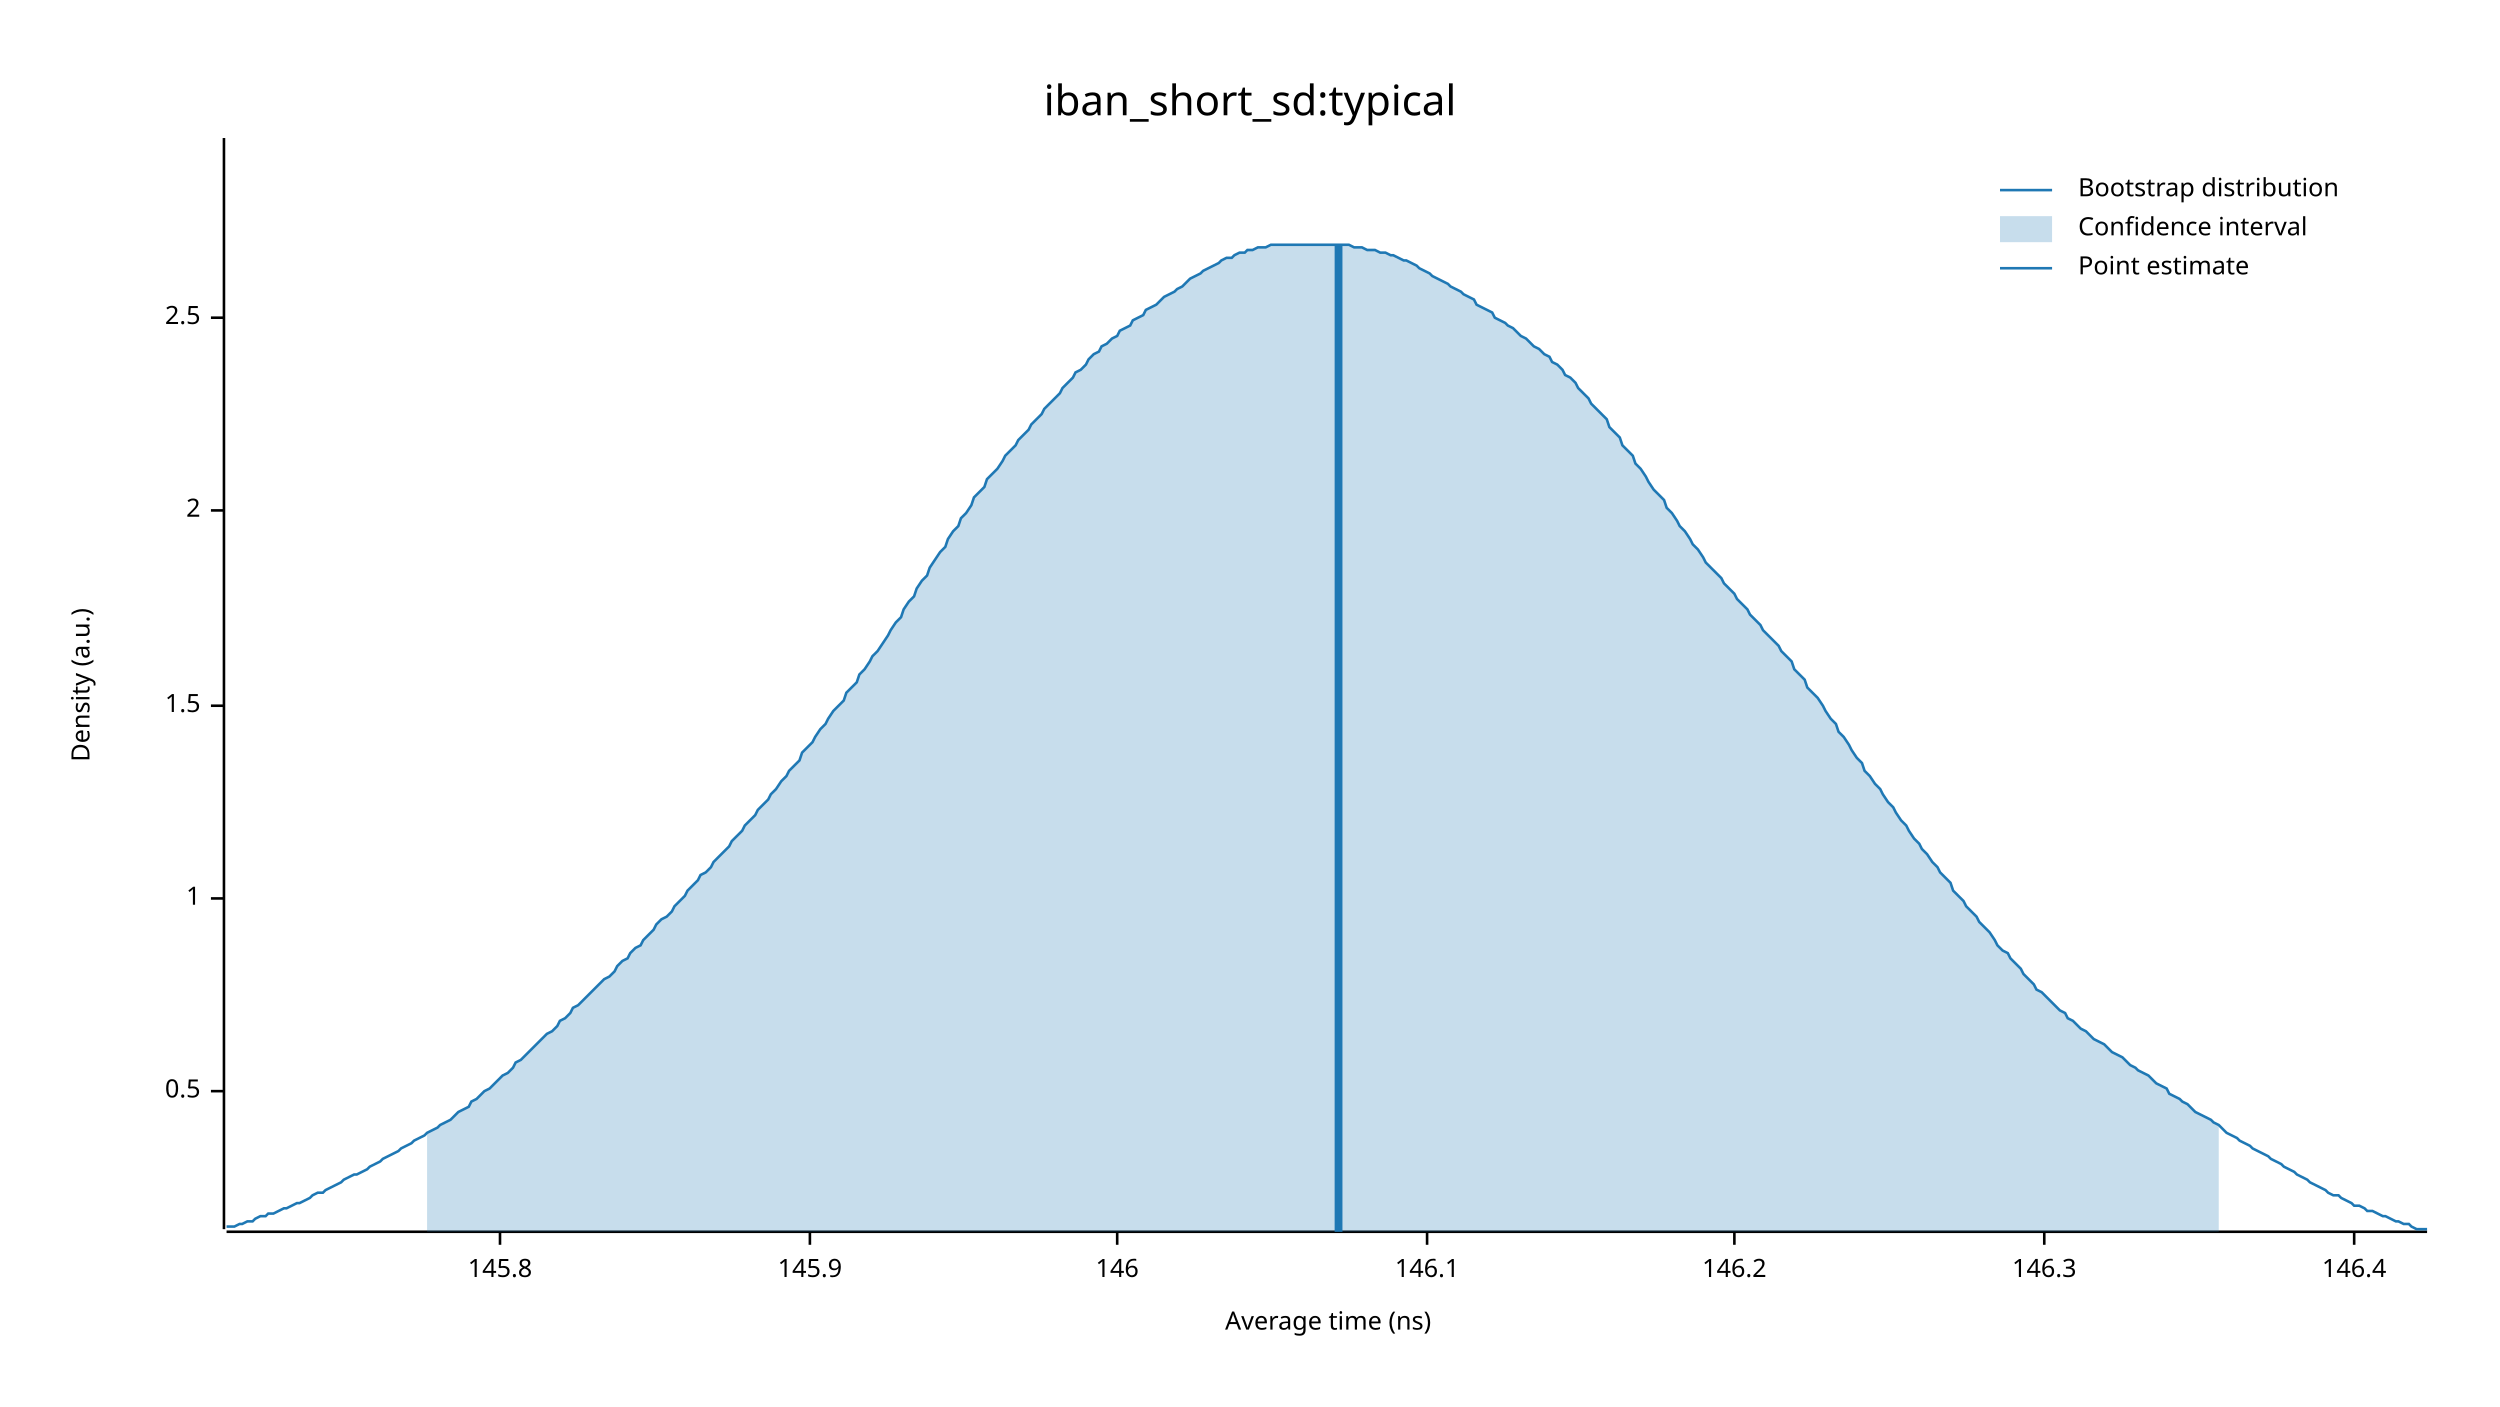
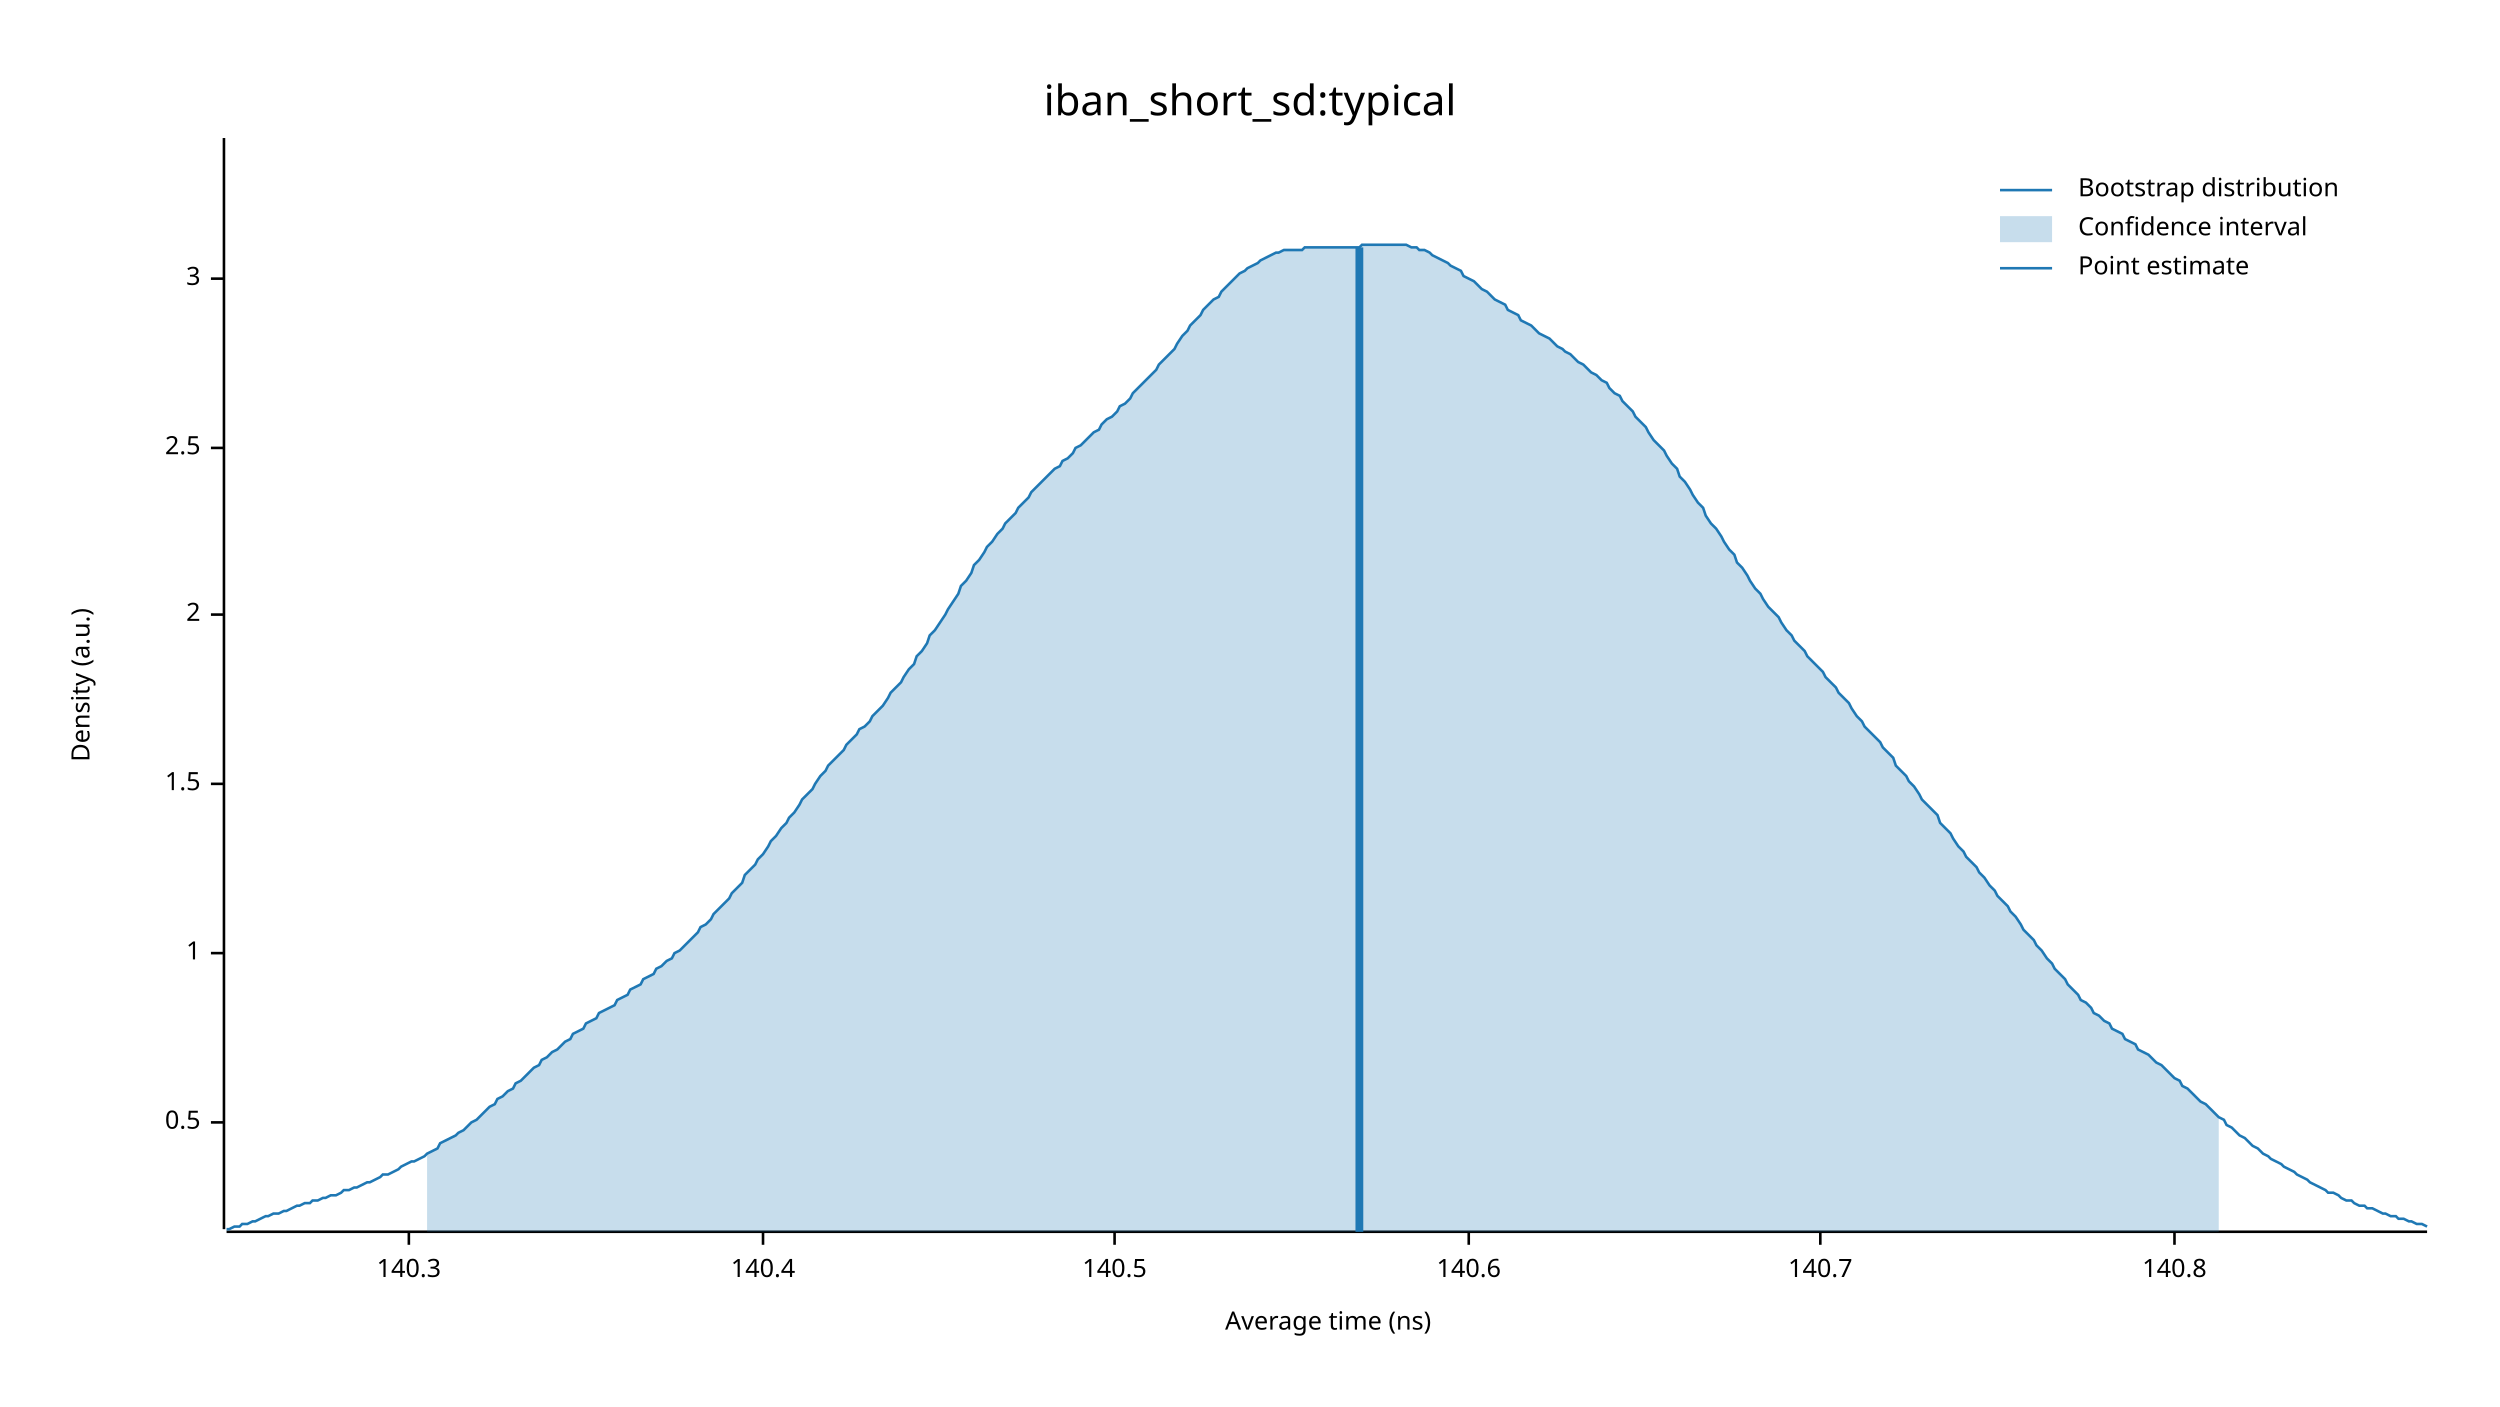
<svg xmlns="http://www.w3.org/2000/svg" width="960" height="540" viewBox="0 0 960 540">
  <text x="480" y="32" dy="0.76em" text-anchor="middle" font-family="sans-serif" font-size="16.129" opacity="1" fill="#000000">
iban_short_sd:typical
</text>
  <text x="27" y="263" dy="0.76em" text-anchor="middle" font-family="sans-serif" font-size="9.677" opacity="1" fill="#000000" transform="rotate(270, 27, 263)">
Density (a.u.)
</text>
  <text x="510" y="513" dy="-0.5ex" text-anchor="middle" font-family="sans-serif" font-size="9.677" opacity="1" fill="#000000">
Average time (ns)
</text>
  <polyline fill="none" opacity="1" stroke="#000000" stroke-width="1" points="86,53 86,472 " />
-   <text x="77" y="419" dy="0.5ex" text-anchor="end" font-family="sans-serif" font-size="9.677" opacity="1" fill="#000000">
+   <text x="77" y="431" dy="0.5ex" text-anchor="end" font-family="sans-serif" font-size="9.677" opacity="1" fill="#000000">
0.5
</text>
-   <polyline fill="none" opacity="1" stroke="#000000" stroke-width="1" points="81,419 86,419 " />
-   <text x="77" y="345" dy="0.5ex" text-anchor="end" font-family="sans-serif" font-size="9.677" opacity="1" fill="#000000">
+   <polyline fill="none" opacity="1" stroke="#000000" stroke-width="1" points="81,431 86,431 " />
+   <text x="77" y="366" dy="0.5ex" text-anchor="end" font-family="sans-serif" font-size="9.677" opacity="1" fill="#000000">
1
</text>
-   <polyline fill="none" opacity="1" stroke="#000000" stroke-width="1" points="81,345 86,345 " />
-   <text x="77" y="271" dy="0.5ex" text-anchor="end" font-family="sans-serif" font-size="9.677" opacity="1" fill="#000000">
+   <polyline fill="none" opacity="1" stroke="#000000" stroke-width="1" points="81,366 86,366 " />
+   <text x="77" y="301" dy="0.5ex" text-anchor="end" font-family="sans-serif" font-size="9.677" opacity="1" fill="#000000">
1.5
</text>
-   <polyline fill="none" opacity="1" stroke="#000000" stroke-width="1" points="81,271 86,271 " />
-   <text x="77" y="196" dy="0.5ex" text-anchor="end" font-family="sans-serif" font-size="9.677" opacity="1" fill="#000000">
+   <polyline fill="none" opacity="1" stroke="#000000" stroke-width="1" points="81,301 86,301 " />
+   <text x="77" y="236" dy="0.5ex" text-anchor="end" font-family="sans-serif" font-size="9.677" opacity="1" fill="#000000">
2
</text>
-   <polyline fill="none" opacity="1" stroke="#000000" stroke-width="1" points="81,196 86,196 " />
-   <text x="77" y="122" dy="0.5ex" text-anchor="end" font-family="sans-serif" font-size="9.677" opacity="1" fill="#000000">
+   <polyline fill="none" opacity="1" stroke="#000000" stroke-width="1" points="81,236 86,236 " />
+   <text x="77" y="172" dy="0.5ex" text-anchor="end" font-family="sans-serif" font-size="9.677" opacity="1" fill="#000000">
2.5
</text>
-   <polyline fill="none" opacity="1" stroke="#000000" stroke-width="1" points="81,122 86,122 " />
+   <polyline fill="none" opacity="1" stroke="#000000" stroke-width="1" points="81,172 86,172 " />
+   <text x="77" y="107" dy="0.5ex" text-anchor="end" font-family="sans-serif" font-size="9.677" opacity="1" fill="#000000">
+ 3
+ </text>
+   <polyline fill="none" opacity="1" stroke="#000000" stroke-width="1" points="81,107 86,107 " />
  <polyline fill="none" opacity="1" stroke="#000000" stroke-width="1" points="87,473 932,473 " />
-   <text x="192" y="483" dy="0.76em" text-anchor="middle" font-family="sans-serif" font-size="9.677" opacity="1" fill="#000000">
- 145.8
+   <text x="157" y="483" dy="0.76em" text-anchor="middle" font-family="sans-serif" font-size="9.677" opacity="1" fill="#000000">
+ 140.3
</text>
-   <polyline fill="none" opacity="1" stroke="#000000" stroke-width="1" points="192,473 192,478 " />
-   <text x="311" y="483" dy="0.76em" text-anchor="middle" font-family="sans-serif" font-size="9.677" opacity="1" fill="#000000">
- 145.9
+   <polyline fill="none" opacity="1" stroke="#000000" stroke-width="1" points="157,473 157,478 " />
+   <text x="293" y="483" dy="0.76em" text-anchor="middle" font-family="sans-serif" font-size="9.677" opacity="1" fill="#000000">
+ 140.4
</text>
-   <polyline fill="none" opacity="1" stroke="#000000" stroke-width="1" points="311,473 311,478 " />
-   <text x="429" y="483" dy="0.76em" text-anchor="middle" font-family="sans-serif" font-size="9.677" opacity="1" fill="#000000">
- 146
+   <polyline fill="none" opacity="1" stroke="#000000" stroke-width="1" points="293,473 293,478 " />
+   <text x="428" y="483" dy="0.76em" text-anchor="middle" font-family="sans-serif" font-size="9.677" opacity="1" fill="#000000">
+ 140.5
</text>
-   <polyline fill="none" opacity="1" stroke="#000000" stroke-width="1" points="429,473 429,478 " />
-   <text x="548" y="483" dy="0.76em" text-anchor="middle" font-family="sans-serif" font-size="9.677" opacity="1" fill="#000000">
- 146.1
+   <polyline fill="none" opacity="1" stroke="#000000" stroke-width="1" points="428,473 428,478 " />
+   <text x="564" y="483" dy="0.76em" text-anchor="middle" font-family="sans-serif" font-size="9.677" opacity="1" fill="#000000">
+ 140.6
</text>
-   <polyline fill="none" opacity="1" stroke="#000000" stroke-width="1" points="548,473 548,478 " />
-   <text x="666" y="483" dy="0.76em" text-anchor="middle" font-family="sans-serif" font-size="9.677" opacity="1" fill="#000000">
- 146.2
+   <polyline fill="none" opacity="1" stroke="#000000" stroke-width="1" points="564,473 564,478 " />
+   <text x="699" y="483" dy="0.76em" text-anchor="middle" font-family="sans-serif" font-size="9.677" opacity="1" fill="#000000">
+ 140.7
</text>
-   <polyline fill="none" opacity="1" stroke="#000000" stroke-width="1" points="666,473 666,478 " />
-   <text x="785" y="483" dy="0.76em" text-anchor="middle" font-family="sans-serif" font-size="9.677" opacity="1" fill="#000000">
- 146.3
+   <polyline fill="none" opacity="1" stroke="#000000" stroke-width="1" points="699,473 699,478 " />
+   <text x="835" y="483" dy="0.76em" text-anchor="middle" font-family="sans-serif" font-size="9.677" opacity="1" fill="#000000">
+ 140.8
</text>
-   <polyline fill="none" opacity="1" stroke="#000000" stroke-width="1" points="785,473 785,478 " />
-   <text x="904" y="483" dy="0.76em" text-anchor="middle" font-family="sans-serif" font-size="9.677" opacity="1" fill="#000000">
- 146.4
- </text>
-   <polyline fill="none" opacity="1" stroke="#000000" stroke-width="1" points="904,473 904,478 " />
-   <polyline fill="none" opacity="1" stroke="#1F78B4" stroke-width="1" points="87,471 88,471 90,471 92,470 93,470 95,469 97,469 98,468 100,467 102,467 103,466 105,466 107,465 109,464 110,464 112,463 114,462 115,462 117,461 119,460 120,459 122,458 124,458 125,457 127,456 129,455 131,454 132,453 134,452 136,451 137,451 139,450 141,449 142,448 144,447 146,446 147,445 149,444 151,443 153,442 154,441 156,440 158,439 159,438 161,437 163,436 164,435 166,434 168,433 169,432 171,431 173,430 175,428 176,427 178,426 180,425 181,423 183,422 185,420 186,419 188,418 190,416 191,415 193,413 195,412 197,410 198,408 200,407 202,405 203,404 205,402 207,400 208,399 210,397 212,396 214,394 215,392 217,391 219,389 220,387 222,386 224,384 225,383 227,381 229,379 230,378 232,376 234,375 236,373 237,371 239,369 241,368 242,366 244,364 246,363 247,361 249,359 251,357 252,355 254,353 256,352 258,350 259,348 261,346 263,344 264,342 266,340 268,338 269,336 271,335 273,333 274,331 276,329 278,327 280,325 281,323 283,321 285,319 286,317 288,315 290,313 291,311 293,309 295,307 296,305 298,303 300,300 302,298 303,296 305,294 307,292 308,289 310,287 312,285 313,283 315,280 317,278 318,276 320,273 322,271 324,269 325,266 327,264 329,262 330,259 332,257 334,254 335,252 337,250 339,247 341,244 342,242 344,239 346,237 347,234 349,231 351,229 352,226 354,223 356,221 357,218 359,215 361,212 363,210 364,207 366,204 368,202 369,199 371,197 373,194 374,191 376,189 378,187 379,184 381,182 383,180 385,177 386,175 388,173 390,171 391,169 393,167 395,165 396,163 398,161 400,159 401,157 403,155 405,153 407,151 408,149 410,147 412,145 413,143 415,142 417,140 418,138 420,136 422,135 423,133 425,132 427,130 429,129 430,127 432,126 434,125 435,123 437,122 439,121 440,119 442,118 444,117 445,116 447,114 449,113 451,112 452,111 454,110 456,108 457,107 459,106 461,105 462,104 464,103 466,102 468,101 469,100 471,99 473,99 474,98 476,97 478,97 479,96 481,96 483,95 484,95 486,95 488,94 490,94 491,94 493,94 495,94 496,94 498,94 500,94 501,94 503,94 505,94 506,94 508,94 510,94 512,94 513,94 515,94 517,94 518,94 520,95 522,95 523,95 525,96 527,96 528,96 530,97 532,97 534,98 535,98 537,99 539,100 540,100 542,101 544,102 545,103 547,104 549,105 550,106 552,107 554,108 556,109 557,110 559,111 561,112 562,113 564,114 566,115 567,117 569,118 571,119 573,120 574,122 576,123 578,124 579,125 581,126 583,128 584,129 586,130 588,132 589,133 591,134 593,136 595,137 596,139 598,140 600,142 601,144 603,145 605,147 606,149 608,151 610,153 611,155 613,157 615,159 617,161 618,164 620,166 622,168 623,171 625,173 627,175 628,178 630,180 632,183 633,185 635,188 637,190 639,192 640,195 642,197 644,200 645,202 647,204 649,207 650,209 652,211 654,214 655,216 657,218 659,220 661,222 662,224 664,226 666,228 667,230 669,232 671,234 672,236 674,238 676,240 677,242 679,244 681,246 683,248 684,250 686,252 688,254 689,257 691,259 693,261 694,264 696,266 698,268 700,271 701,273 703,276 705,278 706,281 708,283 710,286 711,288 713,291 715,293 716,296 718,298 720,301 722,303 723,305 725,308 727,310 728,312 730,315 732,317 733,319 735,322 737,324 738,326 740,328 742,331 744,333 745,335 747,337 749,339 750,342 752,344 754,346 755,348 757,350 759,352 760,354 762,356 764,358 766,361 767,363 769,365 771,366 772,368 774,370 776,372 777,374 779,376 781,378 782,380 784,381 786,383 788,385 789,386 791,388 793,389 794,391 796,392 798,394 799,395 801,396 803,398 804,399 806,400 808,401 810,403 811,404 813,405 815,406 816,407 818,409 820,410 821,411 823,412 825,413 827,415 828,416 830,417 832,418 833,420 835,421 837,422 838,423 840,424 842,426 843,427 845,428 847,429 849,430 850,431 852,432 854,434 855,435 857,436 859,437 860,438 862,439 864,440 865,441 867,442 869,443 871,444 872,445 874,446 876,447 877,448 879,449 881,450 882,451 884,452 886,453 887,454 889,455 891,456 893,457 894,458 896,459 898,459 899,460 901,461 903,462 904,463 906,463 908,464 909,465 911,465 913,466 915,467 916,467 918,468 920,469 921,469 923,470 925,470 926,471 928,472 930,472 932,472 " />
-   <polygon opacity="0.25" fill="#1F78B4" points="164,435 166,434 168,433 169,432 171,431 173,430 175,428 176,427 178,426 180,425 181,423 183,422 185,420 186,419 188,418 190,416 191,415 193,413 195,412 197,410 198,408 200,407 202,405 203,404 205,402 207,400 208,399 210,397 212,396 214,394 215,392 217,391 219,389 220,387 222,386 224,384 225,383 227,381 229,379 230,378 232,376 234,375 236,373 237,371 239,369 241,368 242,366 244,364 246,363 247,361 249,359 251,357 252,355 254,353 256,352 258,350 259,348 261,346 263,344 264,342 266,340 268,338 269,336 271,335 273,333 274,331 276,329 278,327 280,325 281,323 283,321 285,319 286,317 288,315 290,313 291,311 293,309 295,307 296,305 298,303 300,300 302,298 303,296 305,294 307,292 308,289 310,287 312,285 313,283 315,280 317,278 318,276 320,273 322,271 324,269 325,266 327,264 329,262 330,259 332,257 334,254 335,252 337,250 339,247 341,244 342,242 344,239 346,237 347,234 349,231 351,229 352,226 354,223 356,221 357,218 359,215 361,212 363,210 364,207 366,204 368,202 369,199 371,197 373,194 374,191 376,189 378,187 379,184 381,182 383,180 385,177 386,175 388,173 390,171 391,169 393,167 395,165 396,163 398,161 400,159 401,157 403,155 405,153 407,151 408,149 410,147 412,145 413,143 415,142 417,140 418,138 420,136 422,135 423,133 425,132 427,130 429,129 430,127 432,126 434,125 435,123 437,122 439,121 440,119 442,118 444,117 445,116 447,114 449,113 451,112 452,111 454,110 456,108 457,107 459,106 461,105 462,104 464,103 466,102 468,101 469,100 471,99 473,99 474,98 476,97 478,97 479,96 481,96 483,95 484,95 486,95 488,94 490,94 491,94 493,94 495,94 496,94 498,94 500,94 501,94 503,94 505,94 506,94 508,94 510,94 512,94 513,94 515,94 517,94 518,94 520,95 522,95 523,95 525,96 527,96 528,96 530,97 532,97 534,98 535,98 537,99 539,100 540,100 542,101 544,102 545,103 547,104 549,105 550,106 552,107 554,108 556,109 557,110 559,111 561,112 562,113 564,114 566,115 567,117 569,118 571,119 573,120 574,122 576,123 578,124 579,125 581,126 583,128 584,129 586,130 588,132 589,133 591,134 593,136 595,137 596,139 598,140 600,142 601,144 603,145 605,147 606,149 608,151 610,153 611,155 613,157 615,159 617,161 618,164 620,166 622,168 623,171 625,173 627,175 628,178 630,180 632,183 633,185 635,188 637,190 639,192 640,195 642,197 644,200 645,202 647,204 649,207 650,209 652,211 654,214 655,216 657,218 659,220 661,222 662,224 664,226 666,228 667,230 669,232 671,234 672,236 674,238 676,240 677,242 679,244 681,246 683,248 684,250 686,252 688,254 689,257 691,259 693,261 694,264 696,266 698,268 700,271 701,273 703,276 705,278 706,281 708,283 710,286 711,288 713,291 715,293 716,296 718,298 720,301 722,303 723,305 725,308 727,310 728,312 730,315 732,317 733,319 735,322 737,324 738,326 740,328 742,331 744,333 745,335 747,337 749,339 750,342 752,344 754,346 755,348 757,350 759,352 760,354 762,356 764,358 766,361 767,363 769,365 771,366 772,368 774,370 776,372 777,374 779,376 781,378 782,380 784,381 786,383 788,385 789,386 791,388 793,389 794,391 796,392 798,394 799,395 801,396 803,398 804,399 806,400 808,401 810,403 811,404 813,405 815,406 816,407 818,409 820,410 821,411 823,412 825,413 827,415 828,416 830,417 832,418 833,420 835,421 837,422 838,423 840,424 842,426 843,427 845,428 847,429 849,430 850,431 852,432 852,473 164,473 " />
-   <polyline fill="none" opacity="1" stroke="#1F78B4" stroke-width="3" points="514,473 514,94 " />
+   <polyline fill="none" opacity="1" stroke="#000000" stroke-width="1" points="835,473 835,478 " />
+   <polyline fill="none" opacity="1" stroke="#1F78B4" stroke-width="1" points="87,472 88,472 90,471 92,471 93,470 95,470 97,469 98,469 100,468 102,467 103,467 105,466 107,466 109,465 110,465 112,464 114,463 115,463 117,462 119,462 120,461 122,461 124,460 125,460 127,459 129,459 131,458 132,457 134,457 136,456 137,456 139,455 141,454 142,454 144,453 146,452 147,451 149,451 151,450 153,449 154,448 156,447 158,446 159,446 161,445 163,444 164,443 166,442 168,441 169,439 171,438 173,437 175,436 176,435 178,434 180,432 181,431 183,430 185,428 186,427 188,425 190,424 191,422 193,421 195,419 197,418 198,416 200,415 202,413 203,412 205,410 207,409 208,407 210,406 212,404 214,403 215,402 217,400 219,399 220,397 222,396 224,395 225,393 227,392 229,391 230,389 232,388 234,387 236,386 237,384 239,383 241,382 242,380 244,379 246,378 247,376 249,375 251,374 252,372 254,371 256,369 258,368 259,366 261,365 263,363 264,362 266,360 268,358 269,356 271,355 273,353 274,351 276,349 278,347 280,345 281,343 283,341 285,339 286,336 288,334 290,332 291,330 293,328 295,325 296,323 298,321 300,318 302,316 303,314 305,312 307,309 308,307 310,305 312,303 313,301 315,298 317,296 318,294 320,292 322,290 324,288 325,286 327,284 329,282 330,280 332,279 334,277 335,275 337,273 339,271 341,268 342,266 344,264 346,262 347,260 349,257 351,255 352,252 354,250 356,247 357,244 359,242 361,239 363,236 364,234 366,231 368,228 369,225 371,223 373,220 374,217 376,215 378,212 379,210 381,208 383,205 385,203 386,201 388,199 390,197 391,195 393,193 395,191 396,189 398,187 400,185 401,184 403,182 405,180 407,179 408,177 410,176 412,174 413,172 415,171 417,169 418,168 420,166 422,165 423,163 425,161 427,160 429,158 430,156 432,155 434,153 435,151 437,149 439,147 440,146 442,144 444,142 445,140 447,138 449,136 451,134 452,132 454,129 456,127 457,125 459,123 461,121 462,119 464,117 466,115 468,114 469,112 471,110 473,108 474,107 476,105 478,104 479,103 481,102 483,101 484,100 486,99 488,98 490,97 491,97 493,96 495,96 496,96 498,96 500,96 501,95 503,95 505,95 506,95 508,95 510,95 512,95 513,95 515,95 517,95 518,95 520,95 522,95 523,94 525,94 527,94 528,94 530,94 532,94 534,94 535,94 537,94 539,94 540,94 542,95 544,95 545,96 547,96 549,97 550,98 552,99 554,100 556,101 557,102 559,103 561,104 562,106 564,107 566,108 567,109 569,111 571,112 573,114 574,115 576,116 578,117 579,119 581,120 583,121 584,123 586,124 588,125 589,126 591,128 593,129 595,130 596,131 598,133 600,134 601,135 603,136 605,138 606,139 608,140 610,142 611,143 613,144 615,146 617,147 618,149 620,151 622,152 623,154 625,156 627,158 628,160 630,162 632,164 633,166 635,169 637,171 639,173 640,175 642,178 644,180 645,183 647,185 649,188 650,190 652,193 654,195 655,198 657,201 659,203 661,206 662,208 664,211 666,213 667,216 669,218 671,221 672,223 674,226 676,228 677,230 679,233 681,235 683,237 684,239 686,242 688,244 689,246 691,248 693,250 694,252 696,254 698,256 700,258 701,260 703,262 705,264 706,266 708,268 710,270 711,272 713,275 715,277 716,279 718,281 720,283 722,285 723,287 725,289 727,291 728,294 730,296 732,298 733,300 735,302 737,305 738,307 740,309 742,311 744,313 745,316 747,318 749,320 750,322 752,325 754,327 755,329 757,331 759,333 760,335 762,337 764,340 766,342 767,344 769,346 771,348 772,350 774,352 776,355 777,357 779,359 781,361 782,363 784,365 786,368 788,370 789,372 791,374 793,376 794,378 796,380 798,382 799,384 801,385 803,387 804,389 806,390 808,392 810,393 811,395 813,396 815,397 816,399 818,400 820,401 821,403 823,404 825,405 827,407 828,408 830,409 832,411 833,412 835,414 837,415 838,417 840,418 842,420 843,421 845,423 847,424 849,426 850,427 852,429 854,430 855,432 857,433 859,435 860,436 862,437 864,439 865,440 867,441 869,443 871,444 872,445 874,446 876,447 877,448 879,449 881,450 882,451 884,452 886,453 887,454 889,455 891,456 893,457 894,458 896,458 898,459 899,460 901,461 903,461 904,462 906,463 908,463 909,464 911,464 913,465 915,466 916,466 918,467 920,467 921,468 923,468 925,469 926,469 928,470 930,470 932,471 " />
+   <polygon opacity="0.25" fill="#1F78B4" points="164,443 166,442 168,441 169,439 171,438 173,437 175,436 176,435 178,434 180,432 181,431 183,430 185,428 186,427 188,425 190,424 191,422 193,421 195,419 197,418 198,416 200,415 202,413 203,412 205,410 207,409 208,407 210,406 212,404 214,403 215,402 217,400 219,399 220,397 222,396 224,395 225,393 227,392 229,391 230,389 232,388 234,387 236,386 237,384 239,383 241,382 242,380 244,379 246,378 247,376 249,375 251,374 252,372 254,371 256,369 258,368 259,366 261,365 263,363 264,362 266,360 268,358 269,356 271,355 273,353 274,351 276,349 278,347 280,345 281,343 283,341 285,339 286,336 288,334 290,332 291,330 293,328 295,325 296,323 298,321 300,318 302,316 303,314 305,312 307,309 308,307 310,305 312,303 313,301 315,298 317,296 318,294 320,292 322,290 324,288 325,286 327,284 329,282 330,280 332,279 334,277 335,275 337,273 339,271 341,268 342,266 344,264 346,262 347,260 349,257 351,255 352,252 354,250 356,247 357,244 359,242 361,239 363,236 364,234 366,231 368,228 369,225 371,223 373,220 374,217 376,215 378,212 379,210 381,208 383,205 385,203 386,201 388,199 390,197 391,195 393,193 395,191 396,189 398,187 400,185 401,184 403,182 405,180 407,179 408,177 410,176 412,174 413,172 415,171 417,169 418,168 420,166 422,165 423,163 425,161 427,160 429,158 430,156 432,155 434,153 435,151 437,149 439,147 440,146 442,144 444,142 445,140 447,138 449,136 451,134 452,132 454,129 456,127 457,125 459,123 461,121 462,119 464,117 466,115 468,114 469,112 471,110 473,108 474,107 476,105 478,104 479,103 481,102 483,101 484,100 486,99 488,98 490,97 491,97 493,96 495,96 496,96 498,96 500,96 501,95 503,95 505,95 506,95 508,95 510,95 512,95 513,95 515,95 517,95 518,95 520,95 522,95 523,94 525,94 527,94 528,94 530,94 532,94 534,94 535,94 537,94 539,94 540,94 542,95 544,95 545,96 547,96 549,97 550,98 552,99 554,100 556,101 557,102 559,103 561,104 562,106 564,107 566,108 567,109 569,111 571,112 573,114 574,115 576,116 578,117 579,119 581,120 583,121 584,123 586,124 588,125 589,126 591,128 593,129 595,130 596,131 598,133 600,134 601,135 603,136 605,138 606,139 608,140 610,142 611,143 613,144 615,146 617,147 618,149 620,151 622,152 623,154 625,156 627,158 628,160 630,162 632,164 633,166 635,169 637,171 639,173 640,175 642,178 644,180 645,183 647,185 649,188 650,190 652,193 654,195 655,198 657,201 659,203 661,206 662,208 664,211 666,213 667,216 669,218 671,221 672,223 674,226 676,228 677,230 679,233 681,235 683,237 684,239 686,242 688,244 689,246 691,248 693,250 694,252 696,254 698,256 700,258 701,260 703,262 705,264 706,266 708,268 710,270 711,272 713,275 715,277 716,279 718,281 720,283 722,285 723,287 725,289 727,291 728,294 730,296 732,298 733,300 735,302 737,305 738,307 740,309 742,311 744,313 745,316 747,318 749,320 750,322 752,325 754,327 755,329 757,331 759,333 760,335 762,337 764,340 766,342 767,344 769,346 771,348 772,350 774,352 776,355 777,357 779,359 781,361 782,363 784,365 786,368 788,370 789,372 791,374 793,376 794,378 796,380 798,382 799,384 801,385 803,387 804,389 806,390 808,392 810,393 811,395 813,396 815,397 816,399 818,400 820,401 821,403 823,404 825,405 827,407 828,408 830,409 832,411 833,412 835,414 837,415 838,417 840,418 842,420 843,421 845,423 847,424 849,426 850,427 852,429 852,473 164,473 " />
+   <polyline fill="none" opacity="1" stroke="#1F78B4" stroke-width="3" points="522,473 522,95 " />
  <text x="798" y="68" dy="0.76em" text-anchor="start" font-family="sans-serif" font-size="9.677" opacity="1" fill="#000000">
Bootstrap distribution
</text>
  <text x="798" y="83" dy="0.76em" text-anchor="start" font-family="sans-serif" font-size="9.677" opacity="1" fill="#000000">
Confidence interval
</text>
  <text x="798" y="98" dy="0.76em" text-anchor="start" font-family="sans-serif" font-size="9.677" opacity="1" fill="#000000">
Point estimate
</text>
  <polyline fill="none" opacity="1" stroke="#1F78B4" stroke-width="1" points="768,73 788,73 " />
  <rect x="768" y="83" width="20" height="10" opacity="0.25" fill="#1F78B4" stroke="none" />
  <polyline fill="none" opacity="1" stroke="#1F78B4" stroke-width="1" points="768,103 788,103 " />
</svg>
